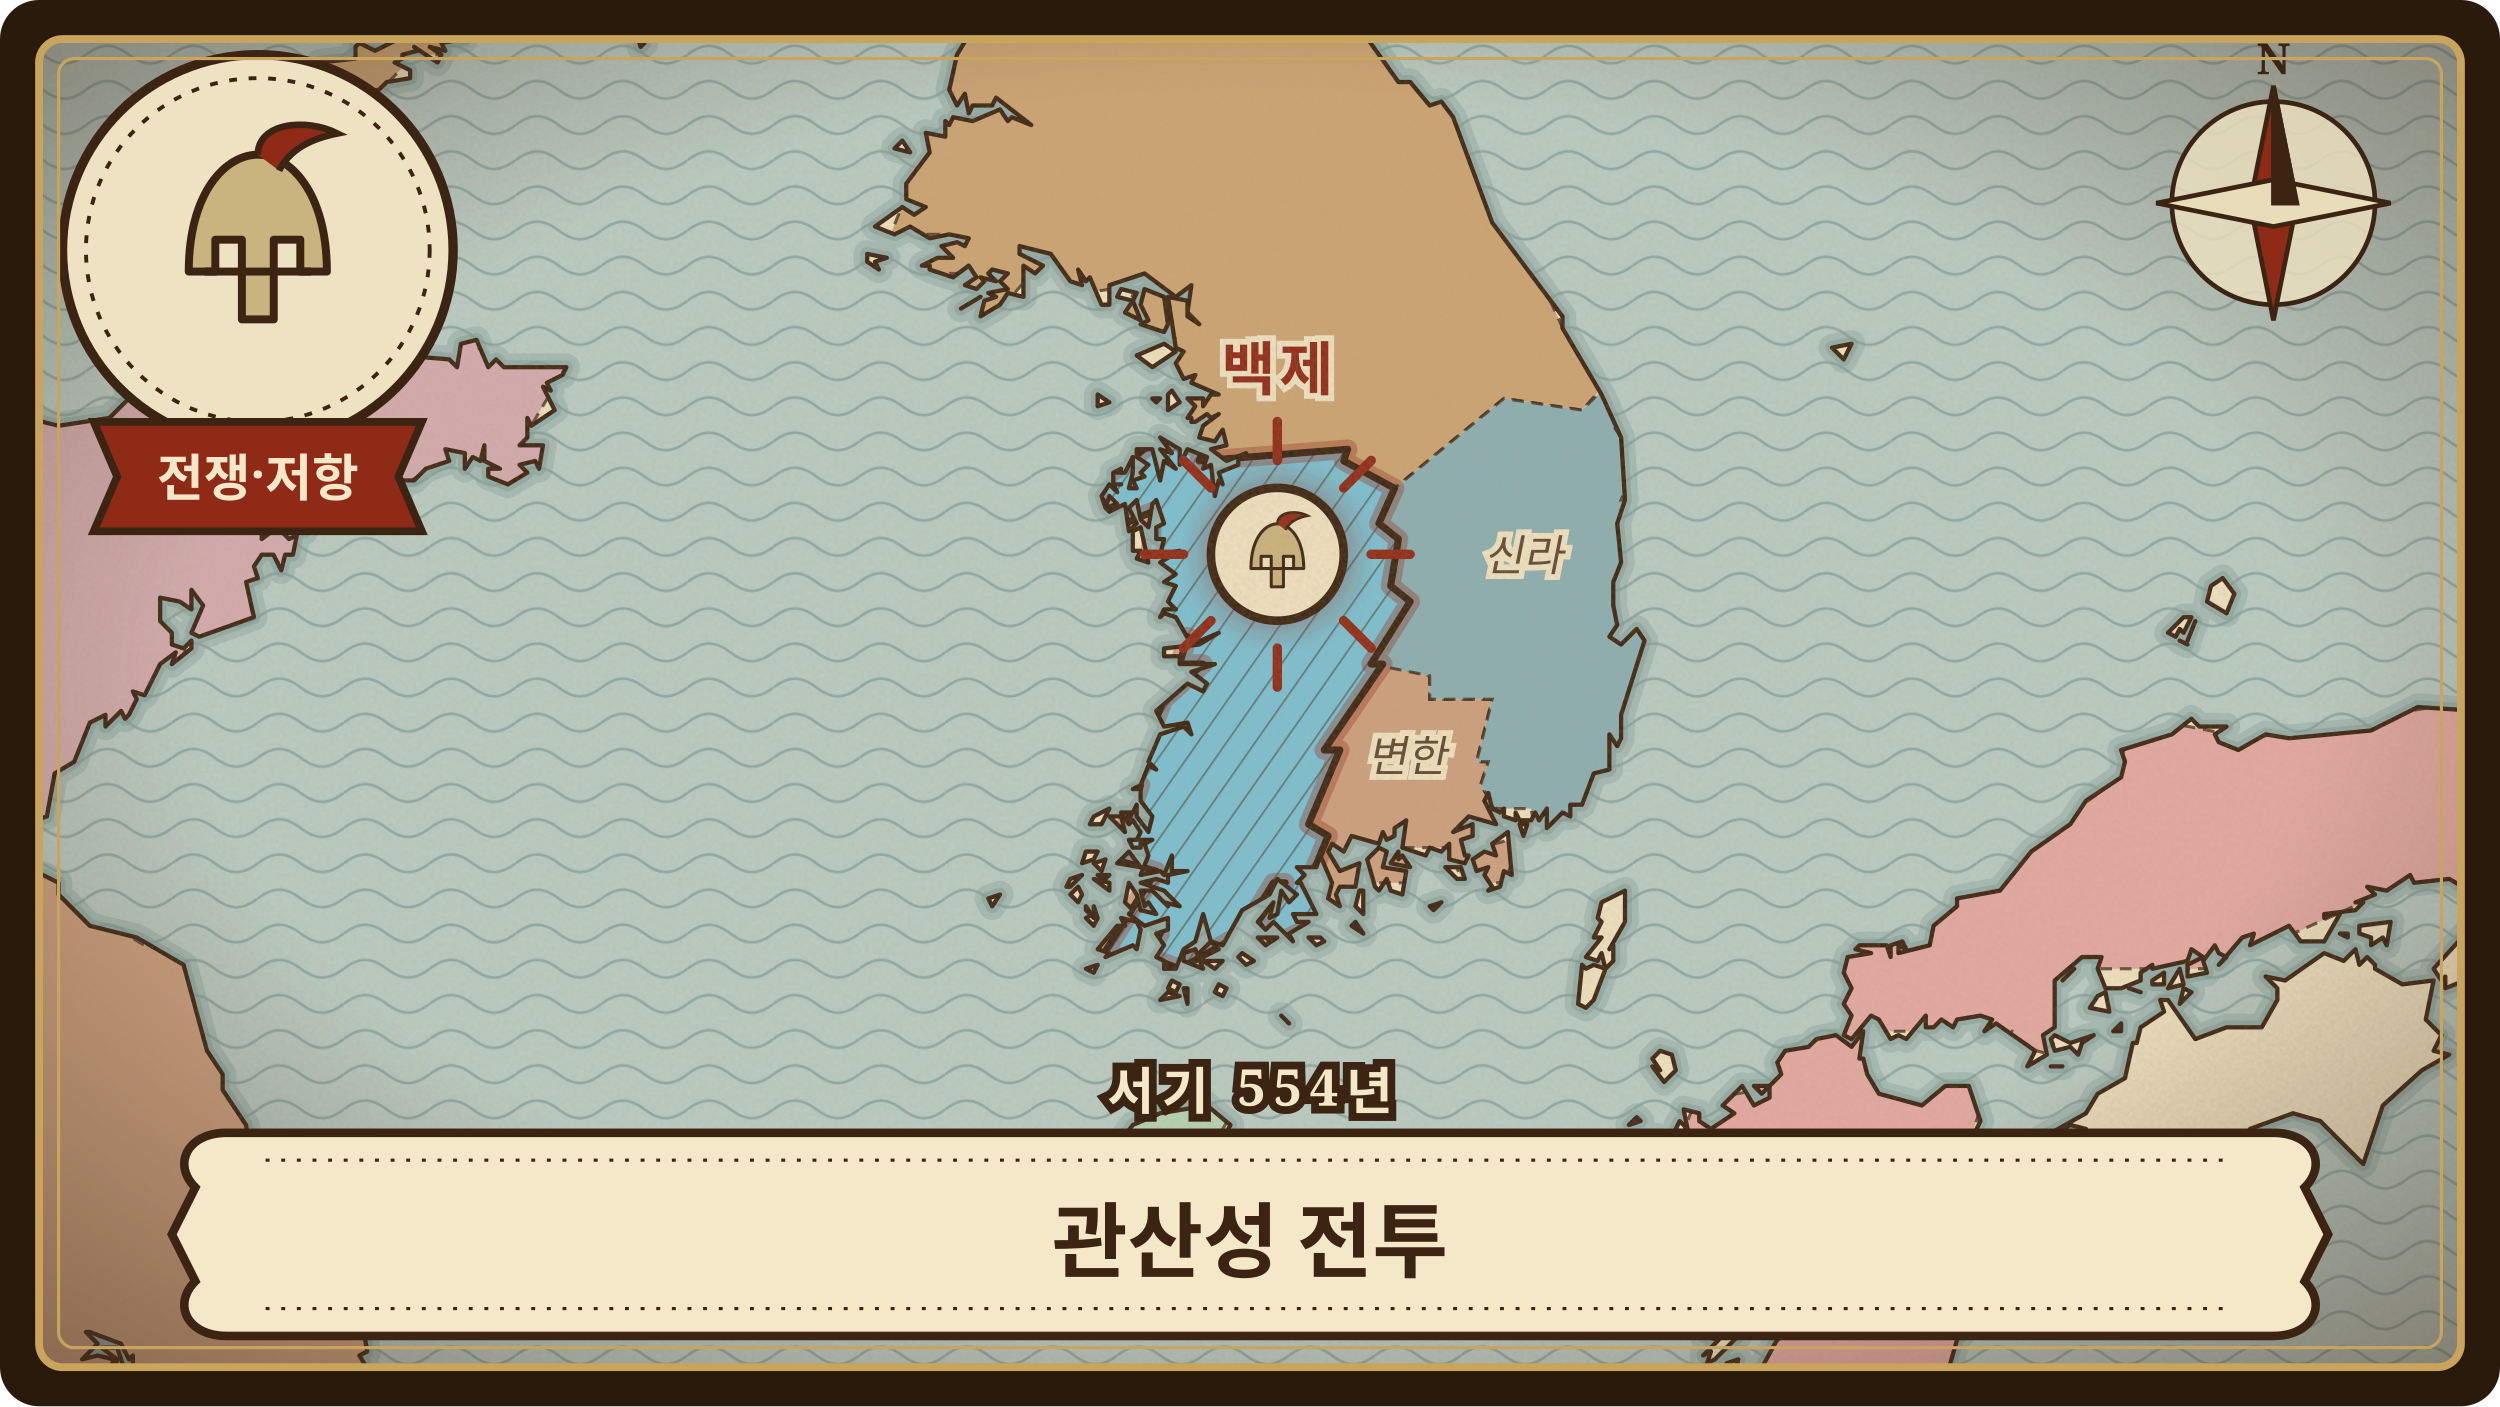
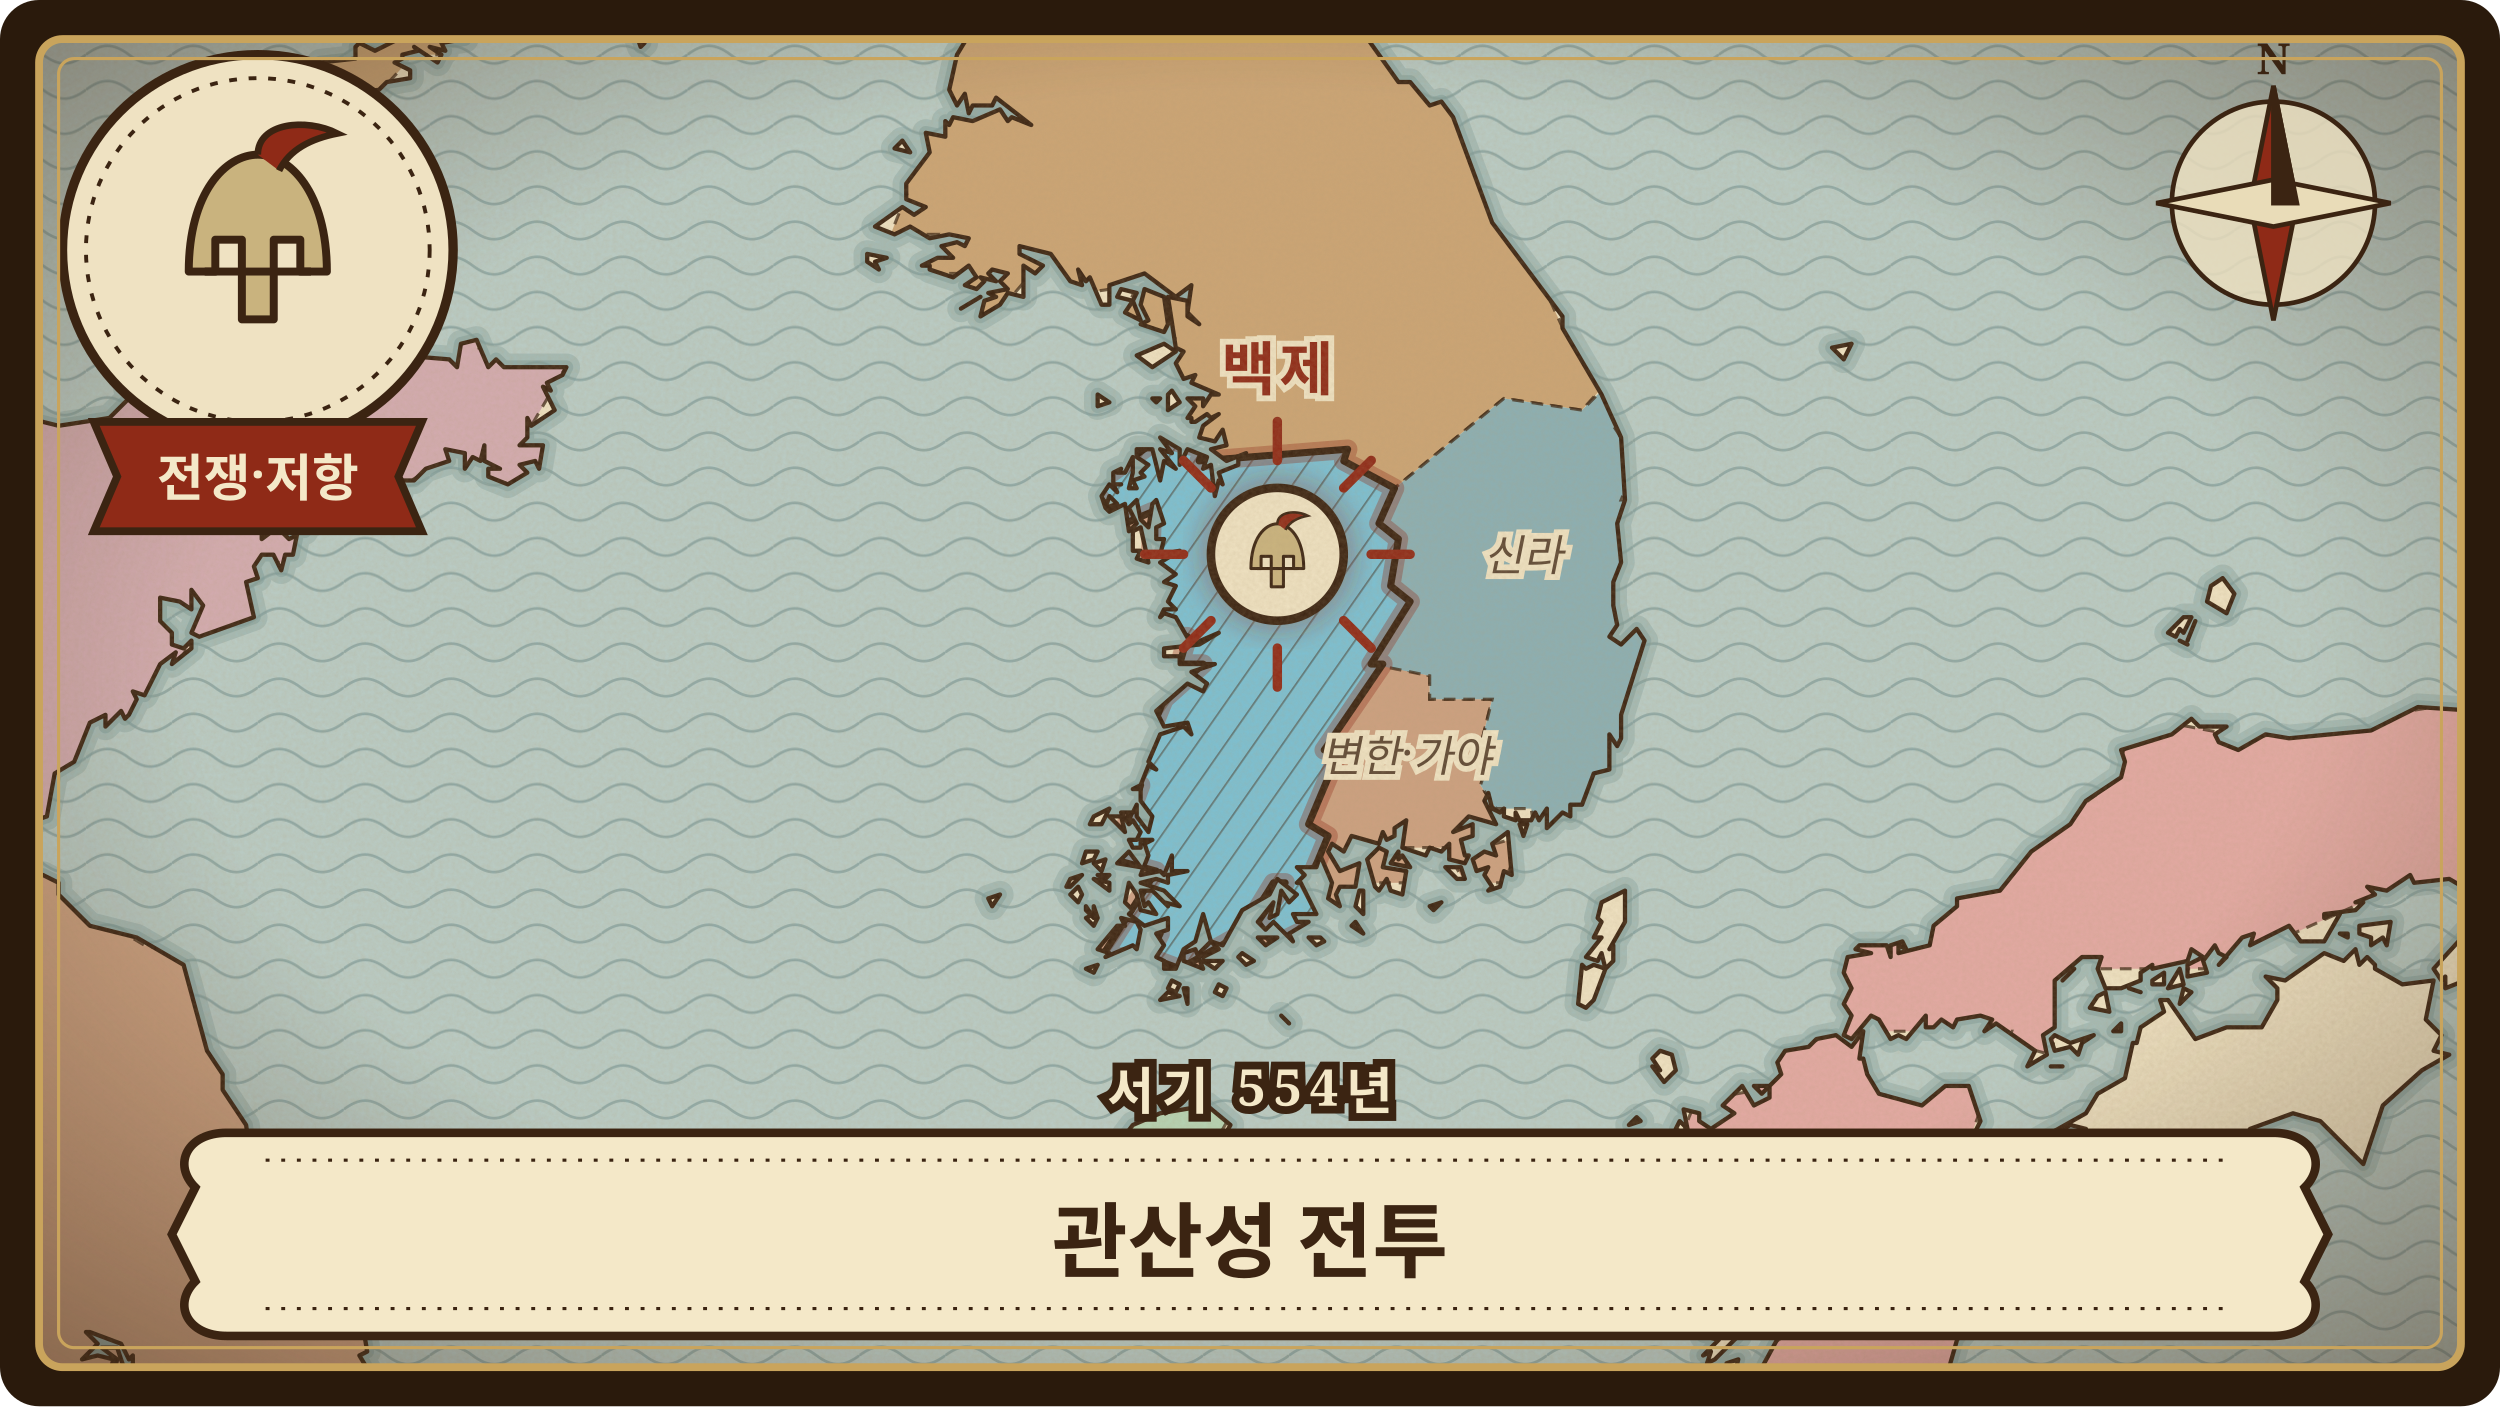
<svg xmlns="http://www.w3.org/2000/svg" viewBox="0 0 640 360" width="640" height="360" role="img" aria-label="관산성 전투">
  <defs>
    <clipPath id="frame-gwansanseong">
      <rect x="10" y="10" width="620" height="340" rx="6" />
    </clipPath>
    <pattern id="waves-gwansanseong" width="22" height="9" patternUnits="userSpaceOnUse">
      <path d="M0 5 C4 2 7 2 11 5 C15 8 18 8 22 5" fill="none" stroke="#6f8f8f" stroke-width="0.7" stroke-opacity="0.55" />
    </pattern>
    <pattern id="hatch-gwansanseong" width="6" height="6" patternUnits="userSpaceOnUse" patternTransform="rotate(35)">
      <path d="M0 0 L0 6" stroke="#3b2412" stroke-width="0.9" stroke-opacity="0.45" />
    </pattern>
    <filter id="paper-gwansanseong" x="0" y="0" width="100%" height="100%">
      <feTurbulence type="fractalNoise" baseFrequency="0.9" numOctaves="3" seed="42" result="noise" />
      <feColorMatrix in="noise" type="matrix" values="0 0 0 0 0.45  0 0 0 0 0.33  0 0 0 0 0.18  0 0 0 0.22 0" />
    </filter>
    <radialGradient id="vignette-gwansanseong" cx="50%" cy="48%" r="70%">
      <stop offset="60%" stop-color="#3b2412" stop-opacity="0" />
      <stop offset="100%" stop-color="#3b2412" stop-opacity="0.45" />
    </radialGradient>
    <filter id="glow-gwansanseong">
      <feGaussianBlur stdDeviation="3" />
    </filter>
    <path id="land-gwansanseong" d="M-24 -24L-24 384L95 384L83 373L66 367L66 364L67 366L70 366L67 359L56 357L55 359L46 362L37 360L28 352L29 348L25 347L21 348L25 344L22 341L23 341L31 344L33 348L34 347L34 352L37 357L42 360L48 360L57 354L63 354L70 357L76 366L82 367L89 363L104 371L112 372L114 371L110 360L103 355L95 352L92 347L94 346L93 340L81 334L70 325L71 323L72 325L71 322L73 319L73 310L70 309L69 304L66 301L67 297L64 295L63 288L57 279L57 275L53 269L47 247L35 240L23 237L15 229L15 226L11 224L6 226L5 228L5 214L6 211L12 209L14 198L19 195L23 185L27 183L27 186L31 182L32 184L33 183L35 179L34 177L37 178L41 170L45 167L44 170L49 166L49 164L47 166L44 165L44 162L41 159L41 153L46 154L49 156L49 151L52 155L49 162L51 163L65 158L63 149L66 148L65 145L67 142L70 142L72 146L73 142L75 142L76 137L74 138L71 135L67 138L67 134L71 132L78 136L79 134L80 134L84 131L93 129L92 128L95 127L96 123L98 124L101 123L97 126L102 128L103 123L106 123L109 120L115 118L114 115L119 116L119 120L121 117L123 118L124 114L124 118L128 120L125 120L125 122L130 124L135 121L133 119L137 118L138 120L139 114L133 114L135 112L135 107L136 109L142 105L139 99L141 100L140 98L144 96L145 94L129 94L127 92L125 94L122 87L118 88L117 94L115 92L103 91L101 92L104 93L100 93L92 86L94 85L93 84L91 83L92 84L90 86L84 86L83 84L83 80L79 79L74 74L67 73L52 80L46 80L49 81L49 85L40 93L32 97L33 102L28 107L15 109L3 106L-4 100L-4 85L0 78L7 81L7 76L-3 66L-6 62L-5 60L-9 57L-17 57L-21 61L-24 59L-24 9L-22 6L-11 6L-8 2L-8 4L-4 3L-7 7L-2 4L5 -5L8 -6L8 -16L6 -14L7 -16L6 -16L9 -17L11 -24L97 -24L99 -22L99 -19L97 -20L95 -18L89 -18L87 -13L95 -13L98 -5L115 -7L108 -6L104 -1L101 0L103 1L101 3L104 6L104 9L96 13L92 11L91 12L91 15L82 16L81 18L83 19L82 21L82 25L84 28L87 24L97 23L99 21L105 20L105 18L101 16L103 15L103 14L107 13L106 12L112 16L113 14L110 12L114 13L113 11L119 10L119 8L124 6L121 5L122 3L129 -5L139 -10L140 -12L141 -11L143 -14L145 -13L151 -19L156 -18L158 -22L164 -21L167 -24L221 -24L223 -23L222 -19L223 -17L227 -20L227 -24L231 -24L233 -21L241 -18L242 -16L246 -17L249 -14L255 -17L251 -9L253 -9L251 -7L256 -6L253 -5L255 -3L253 1L254 2L251 2L251 5L249 6L249 9L251 9L248 9L245 14L243 23L245 27L247 24L248 29L249 27L254 27L255 25L264 32L259 30L258 31L256 28L249 31L244 30L243 32L242 31L242 35L237 34L238 39L232 47L232 51L237 53L234 55L231 53L224 58L229 60L233 58L238 61L243 60L248 61L247 63L245 62L241 63L244 66L240 66L236 68L238 68L238 69L244 71L248 68L250 71L247 73L250 74L252 72L251 71L255 72L253 70L254 69L258 70L256 72L258 74L253 75L255 76L252 77L251 81L256 78L258 75L262 76L262 68L265 70L267 68L261 65L261 63L269 65L274 72L277 73L276 69L278 72L279 71L282 78L284 78L284 73L293 70L301 76L305 73L304 80L307 83L304 81L304 77L299 76L301 89L303 90L301 93L303 97L306 96L305 98L312 101L310 101L308 104L308 102L304 102L306 104L304 107L305 107L305 108L306 108L309 106L310 107L312 106L308 109L307 112L311 113L313 110L314 114L310 115L314 118L319 116L317 117L317 119L312 121L313 124L312 123L311 127L310 119L308 120L309 117L304 115L302 119L302 115L297 112L300 116L297 115L301 120L298 118L297 123L295 115L291 115L291 117L294 119L292 121L293 122L290 123L291 125L289 125L290 121L290 117L288 121L286 121L287 120L285 121L285 124L287 124L285 124L286 126L284 124L282 127L283 130L284 127L286 129L283 130L284 131L288 129L289 136L291 134L289 130L291 128L292 133L294 135L295 129L296 128L298 134L296 135L296 138L298 138L297 142L302 141L297 144L301 147L298 149L301 150L299 154L301 156L298 156L297 158L298 157L301 158L305 165L312 162L307 165L298 166L298 168L302 168L302 170L311 170L305 172L309 175L308 177L304 175L296 182L298 186L304 185L305 188L303 186L297 188L294 195L296 197L294 196L292 201L290 202L292 202L292 205L295 209L294 213L291 209L291 206L290 208L287 208L289 211L290 210L292 213L291 215L289 215L290 217L292 217L292 215L295 215L293 216L294 219L292 224L297 223L298 224L300 219L300 223L304 223L299 224L299 226L296 225L292 226L298 228L302 232L298 231L299 232L295 228L292 228L293 232L294 231L296 234L292 233L291 229L289 226L288 231L290 233L289 234L293 237L299 235L299 238L296 239L298 242L296 245L298 246L298 248L301 248L303 243L306 241L308 234L310 241L313 242L318 233L325 229L327 225L332 229L330 231L328 228L327 234L325 235L326 231L322 236L324 238L326 236L331 241L330 239L335 236L332 236L331 234L337 234L333 226L332 226L334 224L332 222L337 222L338 219L341 226L340 230L343 232L342 229L343 227L347 227L348 221L343 223L340 218L341 216L344 218L346 214L353 216L354 213L355 215L357 214L357 212L360 210L359 217L365 219L366 217L369 218L371 216L371 220L375 221L376 219L375 219L374 215L377 214L377 211L372 213L376 209L383 211L380 205L381 203L382 207L384 208L385 207L385 209L388 210L388 208L389 210L392 210L393 208L394 210L396 207L396 212L400 208L402 209L402 206L405 206L408 198L412 197L412 188L414 191L415 189L415 183L421 164L419 161L415 165L412 163L414 160L413 155L413 149L415 144L414 134L416 128L415 112L410 101L400 84L400 81L382 57L372 30L369 26L366 27L361 21L358 21L348 7L338 6L337 3L335 5L333 3L333 -4L336 -5L332 -6L337 -9L339 -6L338 -3L340 -3L338 -13L340 -17L338 -20L338 -24ZM26 345L30 348L29 352L33 354L30 345L26 345ZM66 69L67 70L66 67L66 69ZM130 5L133 5L133 2L130 5ZM137 -2L141 0L145 0L137 -2ZM143 2L145 2L145 3L147 1L143 2ZM163 9L164 12L165 11L164 9L163 9ZM222 67L225 69L224 67L227 66L222 65L222 67ZM229 38L233 39L231 36L229 38ZM246 79L251 76L246 79ZM253 230L254 232L256 229L253 230ZM273 227L274 227L277 224L274 225L273 227ZM274 229L276 231L277 229L276 227L274 229ZM277 221L280 220L281 218L278 218L277 221ZM278 233L280 235L278 232L278 233ZM278 248L280 249L281 247L278 248ZM278 235L280 237L281 235L280 232L280 234L278 235ZM279 211L282 211L284 207L280 209L279 211ZM280 221L282 223L283 220L280 221ZM280 225L284 228L284 226L280 225ZM281 104L284 103L281 101L281 104ZM281 224L283 225L284 224L281 224ZM281 243L284 244L283 245L290 242L291 243L292 238L291 236L287 235L288 237L286 237L281 243ZM284 209L288 213L287 209L284 209ZM284 296L288 301L291 299L301 299L311 295L315 288L309 283L297 285L290 288L284 296ZM286 76L290 77L291 75L287 74L286 76ZM286 221L292 222L289 218L286 221ZM288 80L292 82L290 77L288 80ZM290 136L290 141L292 141L291 143L294 144L292 135L290 136ZM291 91L295 94L301 90L298 88L291 91ZM292 78L294 82L292 83L298 85L299 83L298 76L293 74L292 78ZM295 102L296 103L297 102L295 102ZM297 256L302 255L299 254L297 256ZM299 105L302 103L300 100L299 101L299 105ZM299 253L301 254L302 252L300 251L299 253ZM303 253L304 257L304 253L303 253ZM303 246L308 248L306 243L303 244L303 246ZM307 244L308 245L312 243L310 241L307 244ZM308 246L311 248L313 246L308 246ZM311 254L313 255L314 253L312 252L311 254ZM317 245L319 247L321 246L318 244L317 245ZM322 240L324 242L327 240L322 240ZM328 260L330 262L328 260ZM335 240L337 242L339 241L338 240L335 240ZM346 237L349 239L347 236L346 237ZM347 232L349 234L349 228L348 228L347 232ZM350 220L352 227L353 228L355 225L356 228L359 229L360 223L354 222L355 218L353 217L350 220ZM356 221L361 222L359 219L358 220L358 218L356 221ZM366 232L367 233L369 231L366 232ZM370 222L373 225L375 225L374 222L370 222ZM377 220L378 223L381 222L380 224L382 227L381 228L384 227L385 223L387 224L386 213L382 216L383 219L380 218L377 220ZM381 329L388 331L388 327L393 327L390 320L385 323L384 321L383 326L381 329ZM389 211L390 214L391 211L389 211ZM391 318L391 321L393 321L393 319L392 318L392 320L391 318ZM392 317L395 320L395 316L394 317L392 317ZM396 315L398 318L398 314L396 315ZM396 313L399 313L400 319L401 314L405 311L401 311L402 302L401 309L399 308L399 311L396 313ZM400 298L402 298L403 296L400 298ZM404 257L406 258L408 256L411 248L408 247L406 248L405 247L404 257ZM406 245L409 246L410 244L411 248L413 246L413 242L412 243L416 236L416 228L410 231L409 235L410 236L408 240L410 240L406 245ZM411 302L414 302L417 299L419 291L415 294L412 300L413 301L411 300L411 302ZM417 288L420 287L419 286L417 288ZM419 300L423 301L424 305L426 303L426 304L428 304L427 307L432 307L435 310L434 314L437 318L433 316L431 318L429 316L430 311L428 309L427 311L428 308L424 306L423 314L430 324L432 323L429 325L430 326L427 331L433 326L436 322L437 322L441 320L444 320L446 322L442 325L444 330L452 325L451 317L447 316L443 318L441 316L446 311L442 305L447 301L454 306L455 314L462 321L462 324L455 328L464 327L460 332L461 334L459 334L460 336L457 342L456 341L450 352L448 353L447 351L444 353L444 358L446 361L445 364L447 366L445 366L444 368L451 375L449 384L458 384L462 373L465 371L469 372L469 376L468 378L465 376L461 377L465 379L467 384L483 383L492 384L495 376L497 367L495 364L501 343L505 338L504 335L507 334L504 332L510 324L511 325L513 321L517 319L515 319L516 316L521 313L513 311L514 308L518 308L517 306L516 307L515 306L512 307L514 304L510 304L513 298L510 299L498 297L497 293L501 294L503 290L505 291L507 287L504 278L498 278L492 283L481 280L478 275L477 271L476 271L477 264L474 268L470 265L465 266L463 268L457 269L455 272L456 275L453 278L449 278L451 280L453 278L453 281L449 283L446 278L441 283L444 285L438 289L435 287L435 285L431 284L432 289L430 287L429 289L432 291L431 297L430 294L425 293L424 291L423 293L420 293L421 297L419 300ZM423 273L426 277L429 274L428 270L425 269L423 271L425 274L423 273ZM436 347L438 346L437 349L439 348L445 342L444 332L437 333L438 335L436 342L440 343L436 347ZM442 349L444 352L445 348L442 349ZM446 337L447 339L451 338L452 340L456 334L452 333L446 337ZM453 330L454 332L455 329L453 330ZM469 89L472 92L474 88L469 89ZM472 257L474 260L472 265L474 266L479 260L481 261L484 266L486 265L488 266L493 260L493 263L495 263L497 261L500 263L501 261L507 260L510 261L508 264L511 262L521 269L519 273L524 270L523 265L526 263L526 251L533 245L538 245L537 248L539 253L543 253L548 251L548 249L551 247L551 248L560 246L561 243L564 245L560 247L560 250L565 249L564 246L567 242L568 244L570 245L568 247L574 240L577 239L576 242L586 237L589 241L595 241L599 234L597 234L595 235L595 234L603 233L605 231L603 231L608 229L606 227L611 228L617 224L618 226L627 225L639 232L645 230L647 231L646 229L651 228L654 229L652 239L640 249L645 255L642 256L641 259L644 261L640 263L641 265L640 268L643 268L647 273L653 276L650 278L655 284L664 287L664 190L662 190L664 188L658 189L656 184L651 187L653 190L651 190L650 192L651 189L647 187L648 186L647 185L645 187L649 181L646 176L641 178L634 182L619 181L607 187L586 189L580 188L573 192L568 190L567 188L570 186L563 186L561 184L556 188L543 192L544 195L543 199L534 205L530 211L520 218L512 228L501 230L501 232L495 237L494 242L486 244L486 242L488 243L487 241L484 242L484 245L483 242L476 242L475 243L479 244L473 245L472 249L474 253L472 257ZM518 294L522 292L522 293L530 288L534 289L534 294L532 295L538 295L537 297L539 299L537 302L533 301L537 304L535 305L537 307L534 307L533 309L536 308L537 315L540 313L546 315L542 322L546 320L549 323L554 321L557 324L558 323L555 317L557 317L558 309L561 309L564 304L566 303L569 293L575 291L576 289L587 285L594 287L605 298L610 283L620 274L627 270L623 269L625 265L621 261L623 251L615 252L608 248L608 247L606 245L604 247L603 243L600 246L595 244L585 251L580 250L583 253L583 256L579 263L570 263L562 266L555 256L553 256L554 259L548 263L547 267L546 267L544 276L537 280L534 285L518 294ZM525 266L526 269L530 268L532 270L533 267L536 265L530 267L526 265L525 266ZM525 273L528 273L525 273ZM528 251L531 248L528 251ZM535 258L540 259L539 254L537 255L535 258ZM541 264L543 264L543 262L541 264ZM545 253L548 254L545 253ZM551 251L551 252L554 252L554 249L551 251ZM555 162L557 163L558 161L559 162L561 158L559 158L555 162ZM555 253L559 252L558 248L555 253ZM558 164L560 165L558 164ZM558 257L561 254L559 253L558 257ZM560 164L562 159L560 164ZM565 154L570 157L572 152L569 148L566 150L565 154ZM599 239L601 240L601 239L599 239ZM604 239L607 240L607 242L610 240L611 242L612 236L604 237L604 239ZM623 248L625 251L626 250L626 253L636 249L633 245L633 242L638 234L636 233L633 237L623 248Z" />
    <clipPath id="landclip-gwansanseong">
      <use href="#land-gwansanseong" />
    </clipPath>
    <path id="hl-gwansanseong-7" d="M338 236L326 242L322 236L329 226L326 226L318 239L302 248L294 245L297 239L291 245L282 245L296 223L285 220L292 201L289 201L298 179L308 170L302 170L304 163L298 163L294 157L295 131L288 134L279 125L297 112L308 115L307 118L345 115L344 118L357 125L353 134L358 138L356 150L361 154L351 170L354 170L339 192L343 192L335 211L340 214L335 226L339 233Z" />
  </defs>
  <rect width="640" height="360" rx="10" fill="#2a1a0c" />
  <g clip-path="url(#frame-gwansanseong)">
    <rect width="640" height="360" fill="#b9ccc6" />
    <rect width="640" height="360" fill="url(#waves-gwansanseong)" />
    <use href="#land-gwansanseong" fill="none" stroke="#7e9c98" stroke-width="7" stroke-opacity="0.35" stroke-linejoin="round" />
    <use href="#land-gwansanseong" fill="none" stroke="#7e9c98" stroke-width="3.5" stroke-opacity="0.5" stroke-linejoin="round" />
    <use href="#land-gwansanseong" fill="#efe2c2" stroke="none" />
    <g clip-path="url(#landclip-gwansanseong)">
      <path d="M308 298L317 282L291 285L283 301L305 298Z" fill="rgb(181,211,179)" stroke="#3b2412" stroke-width="0.8" stroke-opacity="0.75" stroke-dasharray="3 2" />
      <path d="M96 -24L95 -20L88 -20L86 -13L89 -6L105 -6L98 10L85 10L78 27L94 27L106 14L115 14L124 0L155 -20L165 -24L216 -24L218 -20L232 -23L232 -17L249 -13L253 -6L238 27L245 27L243 30L236 33L229 50L232 50L228 60L240 60L233 70L246 70L249 76L246 83L253 83L264 70L271 70L271 76L291 73L287 83L301 86L299 92L305 99L301 109L309 112L307 118L345 115L344 118L357 125L385 102L405 105L413 96L407 86L401 86L372 23L354 14L349 4L335 0L344 -20L342 -24Z" fill="rgb(203,164,116)" stroke="#3b2412" stroke-width="0.8" stroke-opacity="0.75" stroke-dasharray="3 2" />
      <path d="M378 226L385 226L390 214L379 217L383 207L379 201L381 195L378 195L382 179L366 179L366 173L354 170L339 192L343 192L335 211L340 214L335 226L339 233L342 233L348 226L360 226L360 217L370 217L375 226Z" fill="rgb(204,160,128)" stroke="#3b2412" stroke-width="0.8" stroke-opacity="0.75" stroke-dasharray="3 2" />
      <path d="M419 185L424 166L420 160L414 160L417 138L414 138L418 128L415 128L419 118L413 109L414 99L411 99L405 105L385 102L357 125L353 134L358 138L356 150L361 154L351 170L366 173L366 179L382 179L378 195L381 195L379 201L383 207L392 207L393 214L403 211L418 189Z" fill="rgb(139,175,179)" stroke="#3b2412" stroke-width="0.8" stroke-opacity="0.75" stroke-dasharray="3 2" />
      <path d="M664 289L654 285L651 276L638 270L643 257L638 248L651 239L655 229L634 236L625 226L616 226L567 248L530 248L525 270L514 267L515 264L481 264L481 279L510 276L503 295L521 304L517 313L520 313L508 328L501 350L498 365L501 365L494 384L446 384L448 377L441 362L446 350L458 341L460 319L452 307L441 319L432 319L435 313L424 316L425 307L420 304L422 298L419 298L421 292L430 292L434 282L450 279L454 270L472 264L472 254L469 254L474 242L494 239L496 233L540 201L545 189L555 185L576 189L652 176L648 185L664 188Z" fill="rgb(227,169,163)" stroke="#3b2412" stroke-width="0.8" stroke-opacity="0.75" stroke-dasharray="3 2" />
      <path d="M59 282L74 301L74 328L93 334L97 350L109 353L117 365L111 374L105 374L100 368L74 365L95 374L96 380L103 380L101 384L-24 384L-24 256L-11 245L6 223L9 223L26 229L27 236L37 242L51 245L57 254L58 276L61 276Z" fill="rgb(204,160,128)" stroke="#3b2412" stroke-width="0.8" stroke-opacity="0.75" stroke-dasharray="3 2" />
      <path d="M-24 -24L-24 256L-11 245L6 223L22 189L37 182L50 163L64 160L66 144L76 144L76 134L86 134L114 118L133 125L140 115L136 109L146 92L122 89L123 86L97 89L97 83L84 83L82 73L67 70L45 79L45 86L30 92L25 105L3 105L3 99L-3 99L7 73L13 73L15 66L-12 56L-11 53L-17 53L-19 60L-24 59L-24 10L-3 4L6 -3L12 -24Z" fill="rgb(211,171,176)" stroke="#3b2412" stroke-width="0.8" stroke-opacity="0.75" stroke-dasharray="3 2" />
      <use href="#hl-gwansanseong-7" fill="rgb(123,192,211)" stroke="none" />
      <use href="#hl-gwansanseong-7" fill="url(#hatch-gwansanseong)" stroke="none" />
      <use href="#hl-gwansanseong-7" fill="none" stroke="#8f2a17" stroke-width="5" stroke-opacity="0.35" stroke-linejoin="round" />
      <use href="#hl-gwansanseong-7" fill="none" stroke="#3b2412" stroke-width="1.8" stroke-linejoin="round" />
    </g>
    <use href="#land-gwansanseong" fill="none" stroke="#3b2412" stroke-width="1.1" stroke-linejoin="round" />
    <text x="327.0" y="99.9" class="lbl hl">백제</text>
    <text x="390.0" y="146.1" class="lbl">신라</text>
-     <text x="360.2" y="197.5" class="lbl">변한</text>
+     <text x="360.2" y="197.5" class="lbl">변한·가야</text>
    <g transform="translate(327.0 141.9)">
      <path d="M0 -24 L0 -34" transform="rotate(0)" stroke="#8f2a17" stroke-width="2.4" stroke-linecap="round" />
      <path d="M0 -24 L0 -34" transform="rotate(45)" stroke="#8f2a17" stroke-width="2.4" stroke-linecap="round" />
      <path d="M0 -24 L0 -34" transform="rotate(90)" stroke="#8f2a17" stroke-width="2.4" stroke-linecap="round" />
      <path d="M0 -24 L0 -34" transform="rotate(135)" stroke="#8f2a17" stroke-width="2.4" stroke-linecap="round" />
      <path d="M0 -24 L0 -34" transform="rotate(180)" stroke="#8f2a17" stroke-width="2.4" stroke-linecap="round" />
      <path d="M0 -24 L0 -34" transform="rotate(225)" stroke="#8f2a17" stroke-width="2.4" stroke-linecap="round" />
      <path d="M0 -24 L0 -34" transform="rotate(270)" stroke="#8f2a17" stroke-width="2.4" stroke-linecap="round" />
      <path d="M0 -24 L0 -34" transform="rotate(315)" stroke="#8f2a17" stroke-width="2.4" stroke-linecap="round" />
      <circle r="20" fill="#8f2a17" fill-opacity="0.35" filter="url(#glow-gwansanseong)" />
      <circle r="17" fill="#efe2c2" stroke="#3b2412" stroke-width="2.2" />
      <g transform="translate(-13 -13) scale(0.26)">
        <path d="M24 64 C24 34 38 20 50 20 C62 20 76 34 76 64 L66 64 L66 52 L56 52 L56 82 L44 82 L44 52 L34 52 L34 64 Z" fill="#c9b37e" stroke="#3b2412" stroke-width="3" stroke-linejoin="round" />
        <path d="M50 20 C50 8 68 6 80 12 C70 14 62 18 58 26" fill="#8f2a17" stroke="#3b2412" stroke-width="2.5" />
        <path d="M30 64 L70 64" stroke="#3b2412" stroke-width="3" />
      </g>
    </g>
    <rect width="640" height="360" filter="url(#paper-gwansanseong)" />
    <rect width="640" height="360" fill="url(#vignette-gwansanseong)" />
    <g transform="translate(582 52)" stroke="#3b2412" stroke-width="1.2">
      <circle r="26" fill="#efe2c2" fill-opacity="0.8" />
      <path d="M0 -30 L6 0 L0 30 L-6 0 Z" fill="#8f2a17" />
      <path d="M-30 0 L0 6 L30 0 L0 -6 Z" fill="#e9dcb8" />
      <path d="M0 -30 L6 0 L0 0 Z" fill="#3b2412" />
      <text y="-33" class="compass">N</text>
    </g>
    <g transform="translate(66 64)">
      <circle r="50" fill="#efe2c2" stroke="#3b2412" stroke-width="2.4" />
      <circle r="44" fill="none" stroke="#3b2412" stroke-width="1" stroke-dasharray="2 3" />
      <g transform="translate(-34 -38) scale(0.68)">
        <path d="M24 64 C24 34 38 20 50 20 C62 20 76 34 76 64 L66 64 L66 52 L56 52 L56 82 L44 82 L44 52 L34 52 L34 64 Z" fill="#c9b37e" stroke="#3b2412" stroke-width="3" stroke-linejoin="round" />
        <path d="M50 20 C50 8 68 6 80 12 C70 14 62 18 58 26" fill="#8f2a17" stroke="#3b2412" stroke-width="2.5" />
        <path d="M30 64 L70 64" stroke="#3b2412" stroke-width="3" />
      </g>
      <path d="M-42 44 L42 44 L36 58 L42 72 L-42 72 L-36 58 Z" fill="#8f2a17" stroke="#3b2412" stroke-width="2" />
      <text y="63" class="kind">전쟁·저항</text>
    </g>
    <g transform="translate(320 316)">
      <path d="M-262 -26 L262 -26 C272 -26 276 -18 270 -12 L276 0 L270 12 C276 18 272 26 262 26 L-262 26 C-272 26 -276 18 -270 12 L-276 0 L-270 -12 C-276 -18 -272 -26 -262 -26 Z" fill="#f4e8c8" stroke="#3b2412" stroke-width="2.2" />
      <path d="M-252 -19 L252 -19 M-252 19 L252 19" stroke="#3b2412" stroke-width="0.8" stroke-dasharray="1 3" />
      <text y="2" class="title" style="font-size:21px">관산성 전투</text>
    </g>
    <text x="320" y="284" class="year">서기 554년</text>
  </g>
  <rect x="10" y="10" width="620" height="340" rx="6" fill="none" stroke="#c9a45c" stroke-width="2" />
  <rect x="15" y="15" width="610" height="330" rx="4" fill="none" stroke="#c9a45c" stroke-width="0.8" />
  <style>
  text { font-family: 'Noto Serif KR', 'Nanum Myeongjo', 'AppleMyungjo', 'Batang', serif; text-anchor: middle; }
  .lbl { font-size: 11px; font-style: italic; fill: #3b2412; fill-opacity: 0.8; paint-order: stroke; stroke: #efe2c2; stroke-width: 3px; }
  .lbl.hl { font-size: 15px; font-weight: 700; font-style: normal; fill: #8f2a17; fill-opacity: 1; letter-spacing: 1px; }
  .title { font-weight: 800; fill: #3b2412; dominant-baseline: middle; }
  .year { font-size: 13px; font-weight: 700; fill: #f4e8c8; paint-order: stroke; stroke: #3b2412; stroke-width: 4px; letter-spacing: 2px; }
  .kind { font-size: 13px; font-weight: 800; fill: #f4e8c8; }
  .compass { font-size: 11px; font-weight: 700; fill: #3b2412; stroke: none; }
</style>
</svg>
